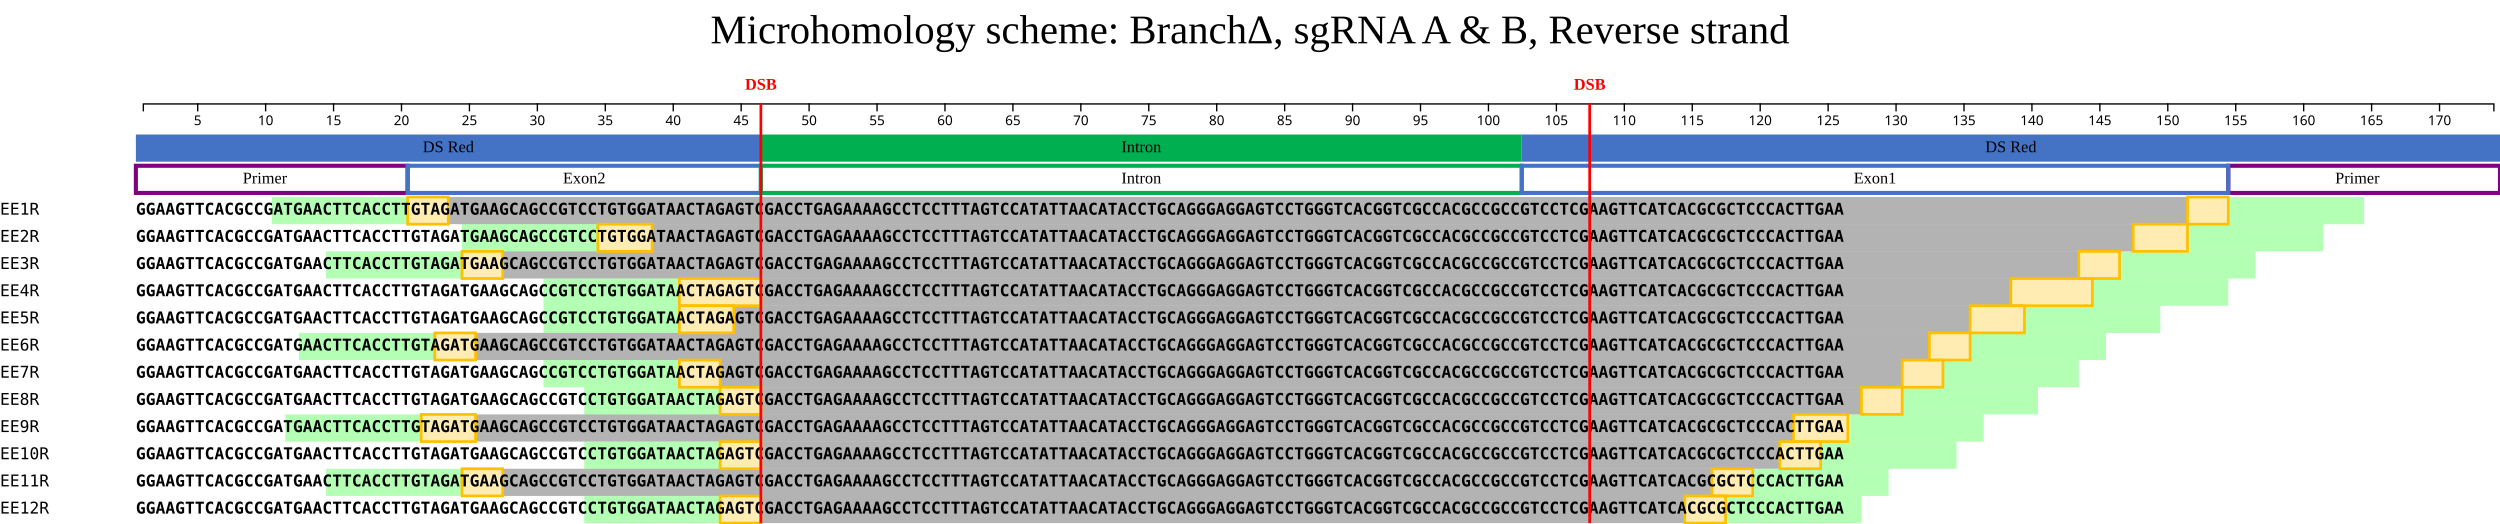
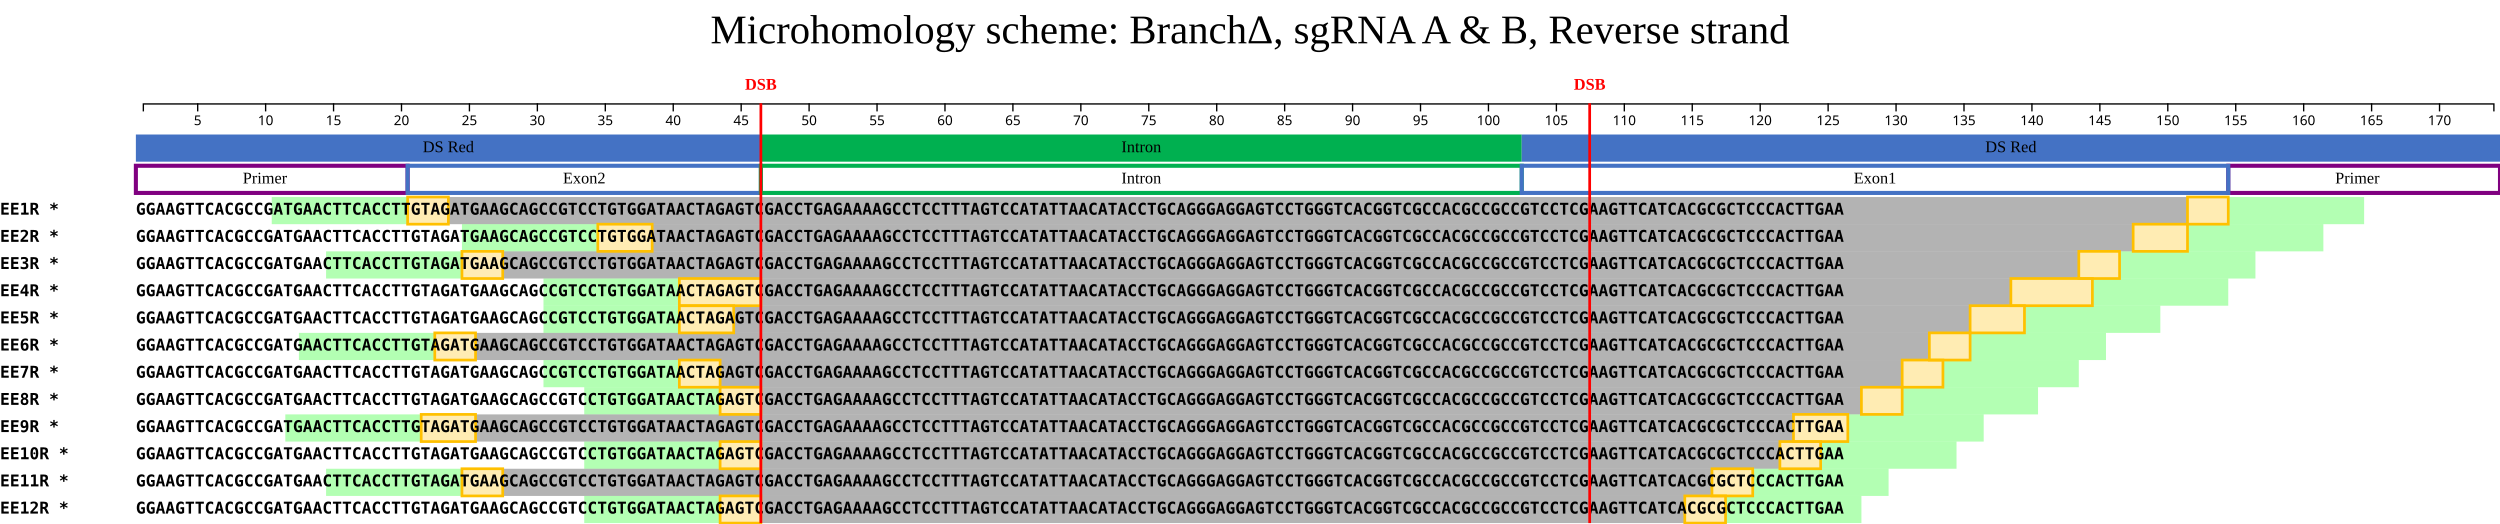
<svg width="1840" height="385">
  <g width="1840" height="50">
    <text x="920" y="25" style="text-anchor: middle; dominant-baseline: middle; overflow: visible; font-size: 30px;">Microhomology scheme: BranchΔ, sgRNA A &amp; B, Reverse strand</text>
  </g>
  <g transform="translate(0, 53)" width="1840" height="332">
    <g transform="translate(100, 23)" width="1740" height="20">
      <g fill="none" font-size="10" font-family="sans-serif" text-anchor="middle">
        <path class="domain" stroke="currentColor" d="M5.5,6V0.5H1735.5V6" />
        <g class="tick" opacity="1" transform="translate(45.5,0)">
          <line stroke="currentColor" y2="6" />
          <text fill="currentColor" y="9" dy="0.71em">5</text>
        </g>
        <g class="tick" opacity="1" transform="translate(95.5,0)">
          <line stroke="currentColor" y2="6" />
          <text fill="currentColor" y="9" dy="0.71em">10</text>
        </g>
        <g class="tick" opacity="1" transform="translate(145.5,0)">
          <line stroke="currentColor" y2="6" />
          <text fill="currentColor" y="9" dy="0.71em">15</text>
        </g>
        <g class="tick" opacity="1" transform="translate(195.5,0)">
          <line stroke="currentColor" y2="6" />
          <text fill="currentColor" y="9" dy="0.71em">20</text>
        </g>
        <g class="tick" opacity="1" transform="translate(245.5,0)">
          <line stroke="currentColor" y2="6" />
          <text fill="currentColor" y="9" dy="0.71em">25</text>
        </g>
        <g class="tick" opacity="1" transform="translate(295.5,0)">
          <line stroke="currentColor" y2="6" />
          <text fill="currentColor" y="9" dy="0.71em">30</text>
        </g>
        <g class="tick" opacity="1" transform="translate(345.5,0)">
          <line stroke="currentColor" y2="6" />
          <text fill="currentColor" y="9" dy="0.71em">35</text>
        </g>
        <g class="tick" opacity="1" transform="translate(395.5,0)">
          <line stroke="currentColor" y2="6" />
          <text fill="currentColor" y="9" dy="0.71em">40</text>
        </g>
        <g class="tick" opacity="1" transform="translate(445.5,0)">
          <line stroke="currentColor" y2="6" />
          <text fill="currentColor" y="9" dy="0.71em">45</text>
        </g>
        <g class="tick" opacity="1" transform="translate(495.5,0)">
          <line stroke="currentColor" y2="6" />
          <text fill="currentColor" y="9" dy="0.71em">50</text>
        </g>
        <g class="tick" opacity="1" transform="translate(545.5,0)">
          <line stroke="currentColor" y2="6" />
          <text fill="currentColor" y="9" dy="0.71em">55</text>
        </g>
        <g class="tick" opacity="1" transform="translate(595.5,0)">
          <line stroke="currentColor" y2="6" />
          <text fill="currentColor" y="9" dy="0.71em">60</text>
        </g>
        <g class="tick" opacity="1" transform="translate(645.5,0)">
          <line stroke="currentColor" y2="6" />
          <text fill="currentColor" y="9" dy="0.71em">65</text>
        </g>
        <g class="tick" opacity="1" transform="translate(695.5,0)">
          <line stroke="currentColor" y2="6" />
          <text fill="currentColor" y="9" dy="0.71em">70</text>
        </g>
        <g class="tick" opacity="1" transform="translate(745.5,0)">
          <line stroke="currentColor" y2="6" />
          <text fill="currentColor" y="9" dy="0.71em">75</text>
        </g>
        <g class="tick" opacity="1" transform="translate(795.5,0)">
          <line stroke="currentColor" y2="6" />
          <text fill="currentColor" y="9" dy="0.71em">80</text>
        </g>
        <g class="tick" opacity="1" transform="translate(845.5,0)">
          <line stroke="currentColor" y2="6" />
          <text fill="currentColor" y="9" dy="0.71em">85</text>
        </g>
        <g class="tick" opacity="1" transform="translate(895.5,0)">
          <line stroke="currentColor" y2="6" />
          <text fill="currentColor" y="9" dy="0.71em">90</text>
        </g>
        <g class="tick" opacity="1" transform="translate(945.5,0)">
          <line stroke="currentColor" y2="6" />
          <text fill="currentColor" y="9" dy="0.71em">95</text>
        </g>
        <g class="tick" opacity="1" transform="translate(995.5,0)">
          <line stroke="currentColor" y2="6" />
          <text fill="currentColor" y="9" dy="0.71em">100</text>
        </g>
        <g class="tick" opacity="1" transform="translate(1045.5,0)">
          <line stroke="currentColor" y2="6" />
          <text fill="currentColor" y="9" dy="0.71em">105</text>
        </g>
        <g class="tick" opacity="1" transform="translate(1095.5,0)">
          <line stroke="currentColor" y2="6" />
          <text fill="currentColor" y="9" dy="0.71em">110</text>
        </g>
        <g class="tick" opacity="1" transform="translate(1145.5,0)">
          <line stroke="currentColor" y2="6" />
          <text fill="currentColor" y="9" dy="0.71em">115</text>
        </g>
        <g class="tick" opacity="1" transform="translate(1195.5,0)">
          <line stroke="currentColor" y2="6" />
          <text fill="currentColor" y="9" dy="0.71em">120</text>
        </g>
        <g class="tick" opacity="1" transform="translate(1245.5,0)">
          <line stroke="currentColor" y2="6" />
          <text fill="currentColor" y="9" dy="0.71em">125</text>
        </g>
        <g class="tick" opacity="1" transform="translate(1295.5,0)">
          <line stroke="currentColor" y2="6" />
          <text fill="currentColor" y="9" dy="0.71em">130</text>
        </g>
        <g class="tick" opacity="1" transform="translate(1345.5,0)">
          <line stroke="currentColor" y2="6" />
          <text fill="currentColor" y="9" dy="0.71em">135</text>
        </g>
        <g class="tick" opacity="1" transform="translate(1395.5,0)">
          <line stroke="currentColor" y2="6" />
          <text fill="currentColor" y="9" dy="0.71em">140</text>
        </g>
        <g class="tick" opacity="1" transform="translate(1445.5,0)">
          <line stroke="currentColor" y2="6" />
          <text fill="currentColor" y="9" dy="0.71em">145</text>
        </g>
        <g class="tick" opacity="1" transform="translate(1495.5,0)">
          <line stroke="currentColor" y2="6" />
          <text fill="currentColor" y="9" dy="0.71em">150</text>
        </g>
        <g class="tick" opacity="1" transform="translate(1545.5,0)">
          <line stroke="currentColor" y2="6" />
          <text fill="currentColor" y="9" dy="0.71em">155</text>
        </g>
        <g class="tick" opacity="1" transform="translate(1595.5,0)">
          <line stroke="currentColor" y2="6" />
          <text fill="currentColor" y="9" dy="0.71em">160</text>
        </g>
        <g class="tick" opacity="1" transform="translate(1645.5,0)">
          <line stroke="currentColor" y2="6" />
          <text fill="currentColor" y="9" dy="0.71em">165</text>
        </g>
        <g class="tick" opacity="1" transform="translate(1695.5,0)">
          <line stroke="currentColor" y2="6" />
          <text fill="currentColor" y="9" dy="0.71em">170</text>
        </g>
      </g>
    </g>
    <g transform="translate(100, 46)" width="1740" height="20" style="overflow: visible;">
      <rect x="0" y="0" width="460" height="20" style="fill: rgb(68, 114, 196);" />
      <text text-anchor="middle" transform="translate(230, 10)" dy=".5ex">DS Red</text>
      <rect x="460" y="0" width="560" height="20" style="fill: rgb(0, 176, 80);" />
      <text text-anchor="middle" transform="translate(740, 10)" dy=".5ex">Intron</text>
      <rect x="1020" y="0" width="720" height="20" style="fill: rgb(68, 114, 196);" />
      <text text-anchor="middle" transform="translate(1380, 10)" dy=".5ex">DS Red</text>
    </g>
    <g transform="translate(100, 69)" width="1740" height="20">
      <rect x="0" y="0" width="200" height="20" style="fill: rgba(0, 0, 0, 0); fill-opacity: 0; stroke: purple; stroke-opacity: 1; stroke-width: 3;" />
      <text text-anchor="middle" x="95" y="10" dy=".5ex">Primer</text>
      <rect x="1540" y="0" width="200" height="20" style="fill: rgba(0, 0, 0, 0); fill-opacity: 0; stroke: purple; stroke-opacity: 1; stroke-width: 3;" />
      <text text-anchor="middle" x="1635" y="10" dy=".5ex">Primer</text>
    </g>
    <g transform="translate(100, 69)" width="1740" height="20">
      <rect x="200" y="0" width="260" height="20" style="fill: rgba(0, 0, 0, 0); fill-opacity: 0; stroke: rgb(68, 114, 196); stroke-opacity: 1; stroke-width: 3;" />
      <text text-anchor="middle" transform="translate(330, 10)" dy=".5ex">Exon2</text>
      <rect x="460" y="0" width="560" height="20" style="fill: rgba(0, 0, 0, 0); fill-opacity: 0; stroke: rgb(0, 176, 80); stroke-opacity: 1; stroke-width: 3;" />
      <text text-anchor="middle" transform="translate(740, 10)" dy=".5ex">Intron</text>
      <rect x="1020" y="0" width="520" height="20" style="fill: rgba(0, 0, 0, 0); fill-opacity: 0; stroke: rgb(68, 114, 196); stroke-opacity: 1; stroke-width: 3;" />
      <text text-anchor="middle" transform="translate(1280, 10)" dy=".5ex">Exon1</text>
    </g>
    <g transform="translate(0, 92)" width="100" height="240" style="overflow: visible;">
      <g transform="translate(0, 0)" width="100" height="20" style="overflow: visible;">
-         <text x="0" y="10" dy=".5ex" style="font-family: monospace; font-weight: normal;">EE1R</text>
+         <text x="0" y="10" dy=".5ex" style="font-family: monospace; font-weight: bold;">EE1R *</text>
      </g>
      <g transform="translate(0, 20)" width="100" height="20" style="overflow: visible;">
-         <text x="0" y="10" dy=".5ex" style="font-family: monospace; font-weight: normal;">EE2R</text>
+         <text x="0" y="10" dy=".5ex" style="font-family: monospace; font-weight: bold;">EE2R *</text>
      </g>
      <g transform="translate(0, 40)" width="100" height="20" style="overflow: visible;">
-         <text x="0" y="10" dy=".5ex" style="font-family: monospace; font-weight: normal;">EE3R</text>
+         <text x="0" y="10" dy=".5ex" style="font-family: monospace; font-weight: bold;">EE3R *</text>
      </g>
      <g transform="translate(0, 60)" width="100" height="20" style="overflow: visible;">
-         <text x="0" y="10" dy=".5ex" style="font-family: monospace; font-weight: normal;">EE4R</text>
+         <text x="0" y="10" dy=".5ex" style="font-family: monospace; font-weight: bold;">EE4R *</text>
      </g>
      <g transform="translate(0, 80)" width="100" height="20" style="overflow: visible;">
-         <text x="0" y="10" dy=".5ex" style="font-family: monospace; font-weight: normal;">EE5R</text>
+         <text x="0" y="10" dy=".5ex" style="font-family: monospace; font-weight: bold;">EE5R *</text>
      </g>
      <g transform="translate(0, 100)" width="100" height="20" style="overflow: visible;">
-         <text x="0" y="10" dy=".5ex" style="font-family: monospace; font-weight: normal;">EE6R</text>
+         <text x="0" y="10" dy=".5ex" style="font-family: monospace; font-weight: bold;">EE6R *</text>
      </g>
      <g transform="translate(0, 120)" width="100" height="20" style="overflow: visible;">
-         <text x="0" y="10" dy=".5ex" style="font-family: monospace; font-weight: normal;">EE7R</text>
+         <text x="0" y="10" dy=".5ex" style="font-family: monospace; font-weight: bold;">EE7R *</text>
      </g>
      <g transform="translate(0, 140)" width="100" height="20" style="overflow: visible;">
-         <text x="0" y="10" dy=".5ex" style="font-family: monospace; font-weight: normal;">EE8R</text>
+         <text x="0" y="10" dy=".5ex" style="font-family: monospace; font-weight: bold;">EE8R *</text>
      </g>
      <g transform="translate(0, 160)" width="100" height="20" style="overflow: visible;">
-         <text x="0" y="10" dy=".5ex" style="font-family: monospace; font-weight: normal;">EE9R</text>
+         <text x="0" y="10" dy=".5ex" style="font-family: monospace; font-weight: bold;">EE9R *</text>
      </g>
      <g transform="translate(0, 180)" width="100" height="20" style="overflow: visible;">
-         <text x="0" y="10" dy=".5ex" style="font-family: monospace; font-weight: normal;">EE10R</text>
+         <text x="0" y="10" dy=".5ex" style="font-family: monospace; font-weight: bold;">EE10R *</text>
      </g>
      <g transform="translate(0, 200)" width="100" height="20" style="overflow: visible;">
-         <text x="0" y="10" dy=".5ex" style="font-family: monospace; font-weight: normal;">EE11R</text>
+         <text x="0" y="10" dy=".5ex" style="font-family: monospace; font-weight: bold;">EE11R *</text>
      </g>
      <g transform="translate(0, 220)" width="100" height="20" style="overflow: visible;">
-         <text x="0" y="10" dy=".5ex" style="font-family: monospace; font-weight: normal;">EE12R</text>
+         <text x="0" y="10" dy=".5ex" style="font-family: monospace; font-weight: bold;">EE12R *</text>
      </g>
    </g>
    <g transform="translate(100, 92)" height="240" style="overflow: visible;">
      <rect x="100" y="0" width="100" height="20" style="fill: rgb(0, 255, 0); opacity: 0.3;" />
      <rect x="1540" y="0" width="100" height="20" style="fill: rgb(0, 255, 0); opacity: 0.3;" />
      <rect x="230" y="0" width="1280" height="20" opacity="0.3" style="fill: black;" />
      <rect x="240" y="20" width="100" height="20" style="fill: rgb(0, 255, 0); opacity: 0.3;" />
      <rect x="1510" y="20" width="100" height="20" style="fill: rgb(0, 255, 0); opacity: 0.3;" />
      <rect x="380" y="20" width="1090" height="20" opacity="0.3" style="fill: black;" />
      <rect x="140" y="40" width="100" height="20" style="fill: rgb(0, 255, 0); opacity: 0.3;" />
      <rect x="1460" y="40" width="100" height="20" style="fill: rgb(0, 255, 0); opacity: 0.3;" />
      <rect x="270" y="40" width="1160" height="20" opacity="0.3" style="fill: black;" />
      <rect x="300" y="60" width="100" height="20" style="fill: rgb(0, 255, 0); opacity: 0.3;" />
      <rect x="1440" y="60" width="100" height="20" style="fill: rgb(0, 255, 0); opacity: 0.3;" />
      <rect x="460" y="60" width="920" height="20" opacity="0.3" style="fill: black;" />
      <rect x="300" y="80" width="100" height="20" style="fill: rgb(0, 255, 0); opacity: 0.3;" />
      <rect x="1390" y="80" width="100" height="20" style="fill: rgb(0, 255, 0); opacity: 0.3;" />
      <rect x="440" y="80" width="910" height="20" opacity="0.3" style="fill: black;" />
      <rect x="120" y="100" width="100" height="20" style="fill: rgb(0, 255, 0); opacity: 0.3;" />
      <rect x="1350" y="100" width="100" height="20" style="fill: rgb(0, 255, 0); opacity: 0.3;" />
      <rect x="250" y="100" width="1070" height="20" opacity="0.3" style="fill: black;" />
      <rect x="300" y="120" width="100" height="20" style="fill: rgb(0, 255, 0); opacity: 0.3;" />
      <rect x="1330" y="120" width="100" height="20" style="fill: rgb(0, 255, 0); opacity: 0.3;" />
      <rect x="430" y="120" width="870" height="20" opacity="0.3" style="fill: black;" />
      <rect x="330" y="140" width="100" height="20" style="fill: rgb(0, 255, 0); opacity: 0.3;" />
      <rect x="1300" y="140" width="100" height="20" style="fill: rgb(0, 255, 0); opacity: 0.3;" />
      <rect x="460" y="140" width="810" height="20" opacity="0.3" style="fill: black;" />
      <rect x="110" y="160" width="100" height="20" style="fill: rgb(0, 255, 0); opacity: 0.3;" />
      <rect x="1260" y="160" width="100" height="20" style="fill: rgb(0, 255, 0); opacity: 0.3;" />
      <rect x="250" y="160" width="970" height="20" opacity="0.3" style="fill: black;" />
      <rect x="330" y="180" width="100" height="20" style="fill: rgb(0, 255, 0); opacity: 0.3;" />
      <rect x="1240" y="180" width="100" height="20" style="fill: rgb(0, 255, 0); opacity: 0.3;" />
      <rect x="460" y="180" width="750" height="20" opacity="0.3" style="fill: black;" />
      <rect x="140" y="200" width="100" height="20" style="fill: rgb(0, 255, 0); opacity: 0.3;" />
      <rect x="1190" y="200" width="100" height="20" style="fill: rgb(0, 255, 0); opacity: 0.3;" />
      <rect x="270" y="200" width="890" height="20" opacity="0.3" style="fill: black;" />
      <rect x="330" y="220" width="100" height="20" style="fill: rgb(0, 255, 0); opacity: 0.3;" />
      <rect x="1170" y="220" width="100" height="20" style="fill: rgb(0, 255, 0); opacity: 0.3;" />
      <rect x="460" y="220" width="680" height="20" opacity="0.3" style="fill: black;" />
      <rect x="200" y="0" width="30" height="20" style="fill: rgb(255, 192, 0); fill-opacity: 0.3; stroke: rgb(255, 192, 0); stroke-opacity: 1; stroke-width: 2;" />
      <rect x="1510" y="0" width="30" height="20" style="fill: rgb(255, 192, 0); fill-opacity: 0.3; stroke: rgb(255, 192, 0); stroke-opacity: 1; stroke-width: 2;" />
      <g width="1740" height="20" transform="translate(0, 0)">
        <text x="0" y="10" dy=".5ex" textLength="1740" style="font-family: monospace; font-weight: bold;">GGAAGTTCACGCCGATGAACTTCACCTTGTAGATGAAGCAGCCGTCCTGTGGATAACTAGAGTCGACCTGAGAAAAGCCTCCTTTAGTCCATATTAACATACCTGCAGGGAGGAGTCCTGGGTCACGGTCGCCACGCCGCCGTCCTCGAAGTTCATCACGCGCTCCCACTTGAA</text>
      </g>
      <rect x="340" y="20" width="40" height="20" style="fill: rgb(255, 192, 0); fill-opacity: 0.3; stroke: rgb(255, 192, 0); stroke-opacity: 1; stroke-width: 2;" />
      <rect x="1470" y="20" width="40" height="20" style="fill: rgb(255, 192, 0); fill-opacity: 0.3; stroke: rgb(255, 192, 0); stroke-opacity: 1; stroke-width: 2;" />
      <g width="1740" height="20" transform="translate(0, 20)">
        <text x="0" y="10" dy=".5ex" textLength="1740" style="font-family: monospace; font-weight: bold;">GGAAGTTCACGCCGATGAACTTCACCTTGTAGATGAAGCAGCCGTCCTGTGGATAACTAGAGTCGACCTGAGAAAAGCCTCCTTTAGTCCATATTAACATACCTGCAGGGAGGAGTCCTGGGTCACGGTCGCCACGCCGCCGTCCTCGAAGTTCATCACGCGCTCCCACTTGAA</text>
      </g>
      <rect x="240" y="40" width="30" height="20" style="fill: rgb(255, 192, 0); fill-opacity: 0.3; stroke: rgb(255, 192, 0); stroke-opacity: 1; stroke-width: 2;" />
      <rect x="1430" y="40" width="30" height="20" style="fill: rgb(255, 192, 0); fill-opacity: 0.3; stroke: rgb(255, 192, 0); stroke-opacity: 1; stroke-width: 2;" />
      <g width="1740" height="20" transform="translate(0, 40)">
        <text x="0" y="10" dy=".5ex" textLength="1740" style="font-family: monospace; font-weight: bold;">GGAAGTTCACGCCGATGAACTTCACCTTGTAGATGAAGCAGCCGTCCTGTGGATAACTAGAGTCGACCTGAGAAAAGCCTCCTTTAGTCCATATTAACATACCTGCAGGGAGGAGTCCTGGGTCACGGTCGCCACGCCGCCGTCCTCGAAGTTCATCACGCGCTCCCACTTGAA</text>
      </g>
      <rect x="400" y="60" width="60" height="20" style="fill: rgb(255, 192, 0); fill-opacity: 0.3; stroke: rgb(255, 192, 0); stroke-opacity: 1; stroke-width: 2;" />
      <rect x="1380" y="60" width="60" height="20" style="fill: rgb(255, 192, 0); fill-opacity: 0.3; stroke: rgb(255, 192, 0); stroke-opacity: 1; stroke-width: 2;" />
      <g width="1740" height="20" transform="translate(0, 60)">
        <text x="0" y="10" dy=".5ex" textLength="1740" style="font-family: monospace; font-weight: bold;">GGAAGTTCACGCCGATGAACTTCACCTTGTAGATGAAGCAGCCGTCCTGTGGATAACTAGAGTCGACCTGAGAAAAGCCTCCTTTAGTCCATATTAACATACCTGCAGGGAGGAGTCCTGGGTCACGGTCGCCACGCCGCCGTCCTCGAAGTTCATCACGCGCTCCCACTTGAA</text>
      </g>
      <rect x="400" y="80" width="40" height="20" style="fill: rgb(255, 192, 0); fill-opacity: 0.3; stroke: rgb(255, 192, 0); stroke-opacity: 1; stroke-width: 2;" />
      <rect x="1350" y="80" width="40" height="20" style="fill: rgb(255, 192, 0); fill-opacity: 0.3; stroke: rgb(255, 192, 0); stroke-opacity: 1; stroke-width: 2;" />
      <g width="1740" height="20" transform="translate(0, 80)">
        <text x="0" y="10" dy=".5ex" textLength="1740" style="font-family: monospace; font-weight: bold;">GGAAGTTCACGCCGATGAACTTCACCTTGTAGATGAAGCAGCCGTCCTGTGGATAACTAGAGTCGACCTGAGAAAAGCCTCCTTTAGTCCATATTAACATACCTGCAGGGAGGAGTCCTGGGTCACGGTCGCCACGCCGCCGTCCTCGAAGTTCATCACGCGCTCCCACTTGAA</text>
      </g>
      <rect x="220" y="100" width="30" height="20" style="fill: rgb(255, 192, 0); fill-opacity: 0.3; stroke: rgb(255, 192, 0); stroke-opacity: 1; stroke-width: 2;" />
      <rect x="1320" y="100" width="30" height="20" style="fill: rgb(255, 192, 0); fill-opacity: 0.3; stroke: rgb(255, 192, 0); stroke-opacity: 1; stroke-width: 2;" />
      <g width="1740" height="20" transform="translate(0, 100)">
        <text x="0" y="10" dy=".5ex" textLength="1740" style="font-family: monospace; font-weight: bold;">GGAAGTTCACGCCGATGAACTTCACCTTGTAGATGAAGCAGCCGTCCTGTGGATAACTAGAGTCGACCTGAGAAAAGCCTCCTTTAGTCCATATTAACATACCTGCAGGGAGGAGTCCTGGGTCACGGTCGCCACGCCGCCGTCCTCGAAGTTCATCACGCGCTCCCACTTGAA</text>
      </g>
      <rect x="400" y="120" width="30" height="20" style="fill: rgb(255, 192, 0); fill-opacity: 0.3; stroke: rgb(255, 192, 0); stroke-opacity: 1; stroke-width: 2;" />
      <rect x="1300" y="120" width="30" height="20" style="fill: rgb(255, 192, 0); fill-opacity: 0.3; stroke: rgb(255, 192, 0); stroke-opacity: 1; stroke-width: 2;" />
      <g width="1740" height="20" transform="translate(0, 120)">
        <text x="0" y="10" dy=".5ex" textLength="1740" style="font-family: monospace; font-weight: bold;">GGAAGTTCACGCCGATGAACTTCACCTTGTAGATGAAGCAGCCGTCCTGTGGATAACTAGAGTCGACCTGAGAAAAGCCTCCTTTAGTCCATATTAACATACCTGCAGGGAGGAGTCCTGGGTCACGGTCGCCACGCCGCCGTCCTCGAAGTTCATCACGCGCTCCCACTTGAA</text>
      </g>
      <rect x="430" y="140" width="30" height="20" style="fill: rgb(255, 192, 0); fill-opacity: 0.3; stroke: rgb(255, 192, 0); stroke-opacity: 1; stroke-width: 2;" />
      <rect x="1270" y="140" width="30" height="20" style="fill: rgb(255, 192, 0); fill-opacity: 0.3; stroke: rgb(255, 192, 0); stroke-opacity: 1; stroke-width: 2;" />
      <g width="1740" height="20" transform="translate(0, 140)">
        <text x="0" y="10" dy=".5ex" textLength="1740" style="font-family: monospace; font-weight: bold;">GGAAGTTCACGCCGATGAACTTCACCTTGTAGATGAAGCAGCCGTCCTGTGGATAACTAGAGTCGACCTGAGAAAAGCCTCCTTTAGTCCATATTAACATACCTGCAGGGAGGAGTCCTGGGTCACGGTCGCCACGCCGCCGTCCTCGAAGTTCATCACGCGCTCCCACTTGAA</text>
      </g>
      <rect x="210" y="160" width="40" height="20" style="fill: rgb(255, 192, 0); fill-opacity: 0.3; stroke: rgb(255, 192, 0); stroke-opacity: 1; stroke-width: 2;" />
      <rect x="1220" y="160" width="40" height="20" style="fill: rgb(255, 192, 0); fill-opacity: 0.3; stroke: rgb(255, 192, 0); stroke-opacity: 1; stroke-width: 2;" />
      <g width="1740" height="20" transform="translate(0, 160)">
        <text x="0" y="10" dy=".5ex" textLength="1740" style="font-family: monospace; font-weight: bold;">GGAAGTTCACGCCGATGAACTTCACCTTGTAGATGAAGCAGCCGTCCTGTGGATAACTAGAGTCGACCTGAGAAAAGCCTCCTTTAGTCCATATTAACATACCTGCAGGGAGGAGTCCTGGGTCACGGTCGCCACGCCGCCGTCCTCGAAGTTCATCACGCGCTCCCACTTGAA</text>
      </g>
      <rect x="430" y="180" width="30" height="20" style="fill: rgb(255, 192, 0); fill-opacity: 0.3; stroke: rgb(255, 192, 0); stroke-opacity: 1; stroke-width: 2;" />
      <rect x="1210" y="180" width="30" height="20" style="fill: rgb(255, 192, 0); fill-opacity: 0.3; stroke: rgb(255, 192, 0); stroke-opacity: 1; stroke-width: 2;" />
      <g width="1740" height="20" transform="translate(0, 180)">
        <text x="0" y="10" dy=".5ex" textLength="1740" style="font-family: monospace; font-weight: bold;">GGAAGTTCACGCCGATGAACTTCACCTTGTAGATGAAGCAGCCGTCCTGTGGATAACTAGAGTCGACCTGAGAAAAGCCTCCTTTAGTCCATATTAACATACCTGCAGGGAGGAGTCCTGGGTCACGGTCGCCACGCCGCCGTCCTCGAAGTTCATCACGCGCTCCCACTTGAA</text>
      </g>
      <rect x="240" y="200" width="30" height="20" style="fill: rgb(255, 192, 0); fill-opacity: 0.3; stroke: rgb(255, 192, 0); stroke-opacity: 1; stroke-width: 2;" />
      <rect x="1160" y="200" width="30" height="20" style="fill: rgb(255, 192, 0); fill-opacity: 0.3; stroke: rgb(255, 192, 0); stroke-opacity: 1; stroke-width: 2;" />
      <g width="1740" height="20" transform="translate(0, 200)">
        <text x="0" y="10" dy=".5ex" textLength="1740" style="font-family: monospace; font-weight: bold;">GGAAGTTCACGCCGATGAACTTCACCTTGTAGATGAAGCAGCCGTCCTGTGGATAACTAGAGTCGACCTGAGAAAAGCCTCCTTTAGTCCATATTAACATACCTGCAGGGAGGAGTCCTGGGTCACGGTCGCCACGCCGCCGTCCTCGAAGTTCATCACGCGCTCCCACTTGAA</text>
      </g>
      <rect x="430" y="220" width="30" height="20" style="fill: rgb(255, 192, 0); fill-opacity: 0.3; stroke: rgb(255, 192, 0); stroke-opacity: 1; stroke-width: 2;" />
      <rect x="1140" y="220" width="30" height="20" style="fill: rgb(255, 192, 0); fill-opacity: 0.3; stroke: rgb(255, 192, 0); stroke-opacity: 1; stroke-width: 2;" />
      <g width="1740" height="20" transform="translate(0, 220)">
        <text x="0" y="10" dy=".5ex" textLength="1740" style="font-family: monospace; font-weight: bold;">GGAAGTTCACGCCGATGAACTTCACCTTGTAGATGAAGCAGCCGTCCTGTGGATAACTAGAGTCGACCTGAGAAAAGCCTCCTTTAGTCCATATTAACATACCTGCAGGGAGGAGTCCTGGGTCACGGTCGCCACGCCGCCGTCCTCGAAGTTCATCACGCGCTCCCACTTGAA</text>
      </g>
    </g>
    <line x1="560" x2="560" y1="23" y2="332" style="stroke: red; stroke-width: 2;" />
    <text text-anchor="middle" x="560" y="10" dy=".5ex" style="fill: red; font-weight: bold;">DSB</text>
    <line x1="1170" x2="1170" y1="23" y2="332" style="stroke: red; stroke-width: 2;" />
    <text text-anchor="middle" x="1170" y="10" dy=".5ex" style="fill: red; font-weight: bold;">DSB</text>
  </g>
</svg>
